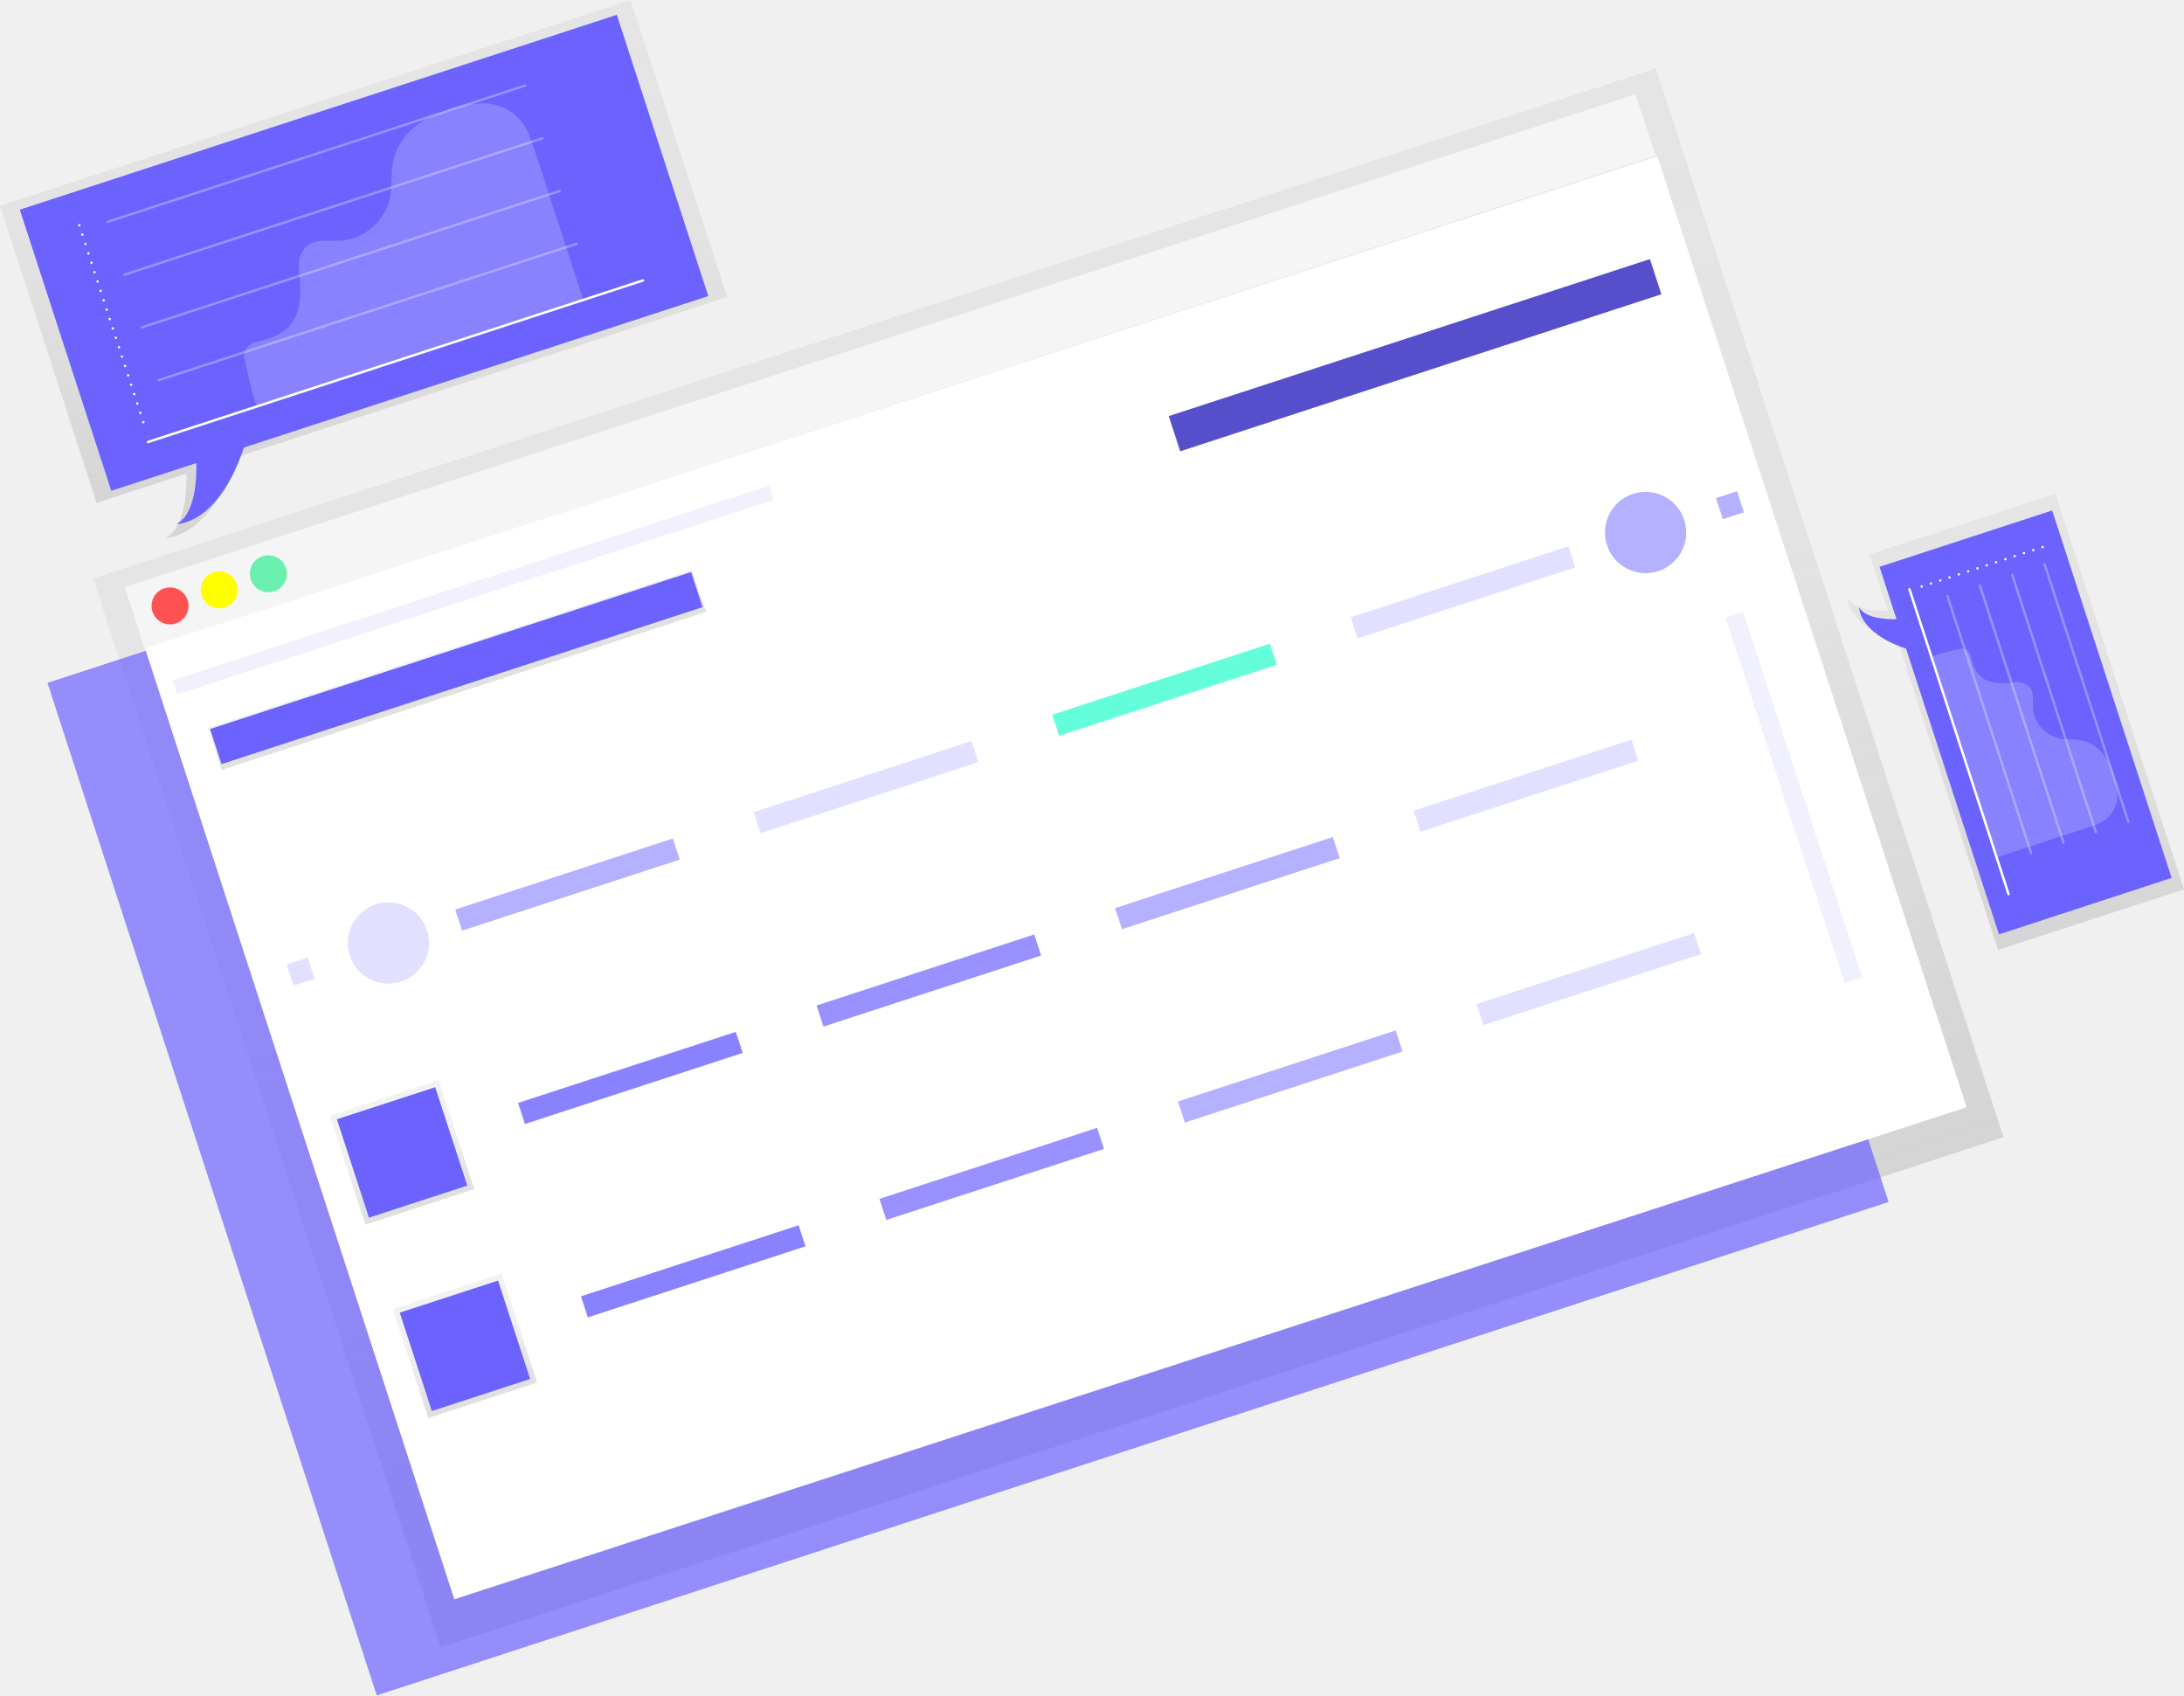
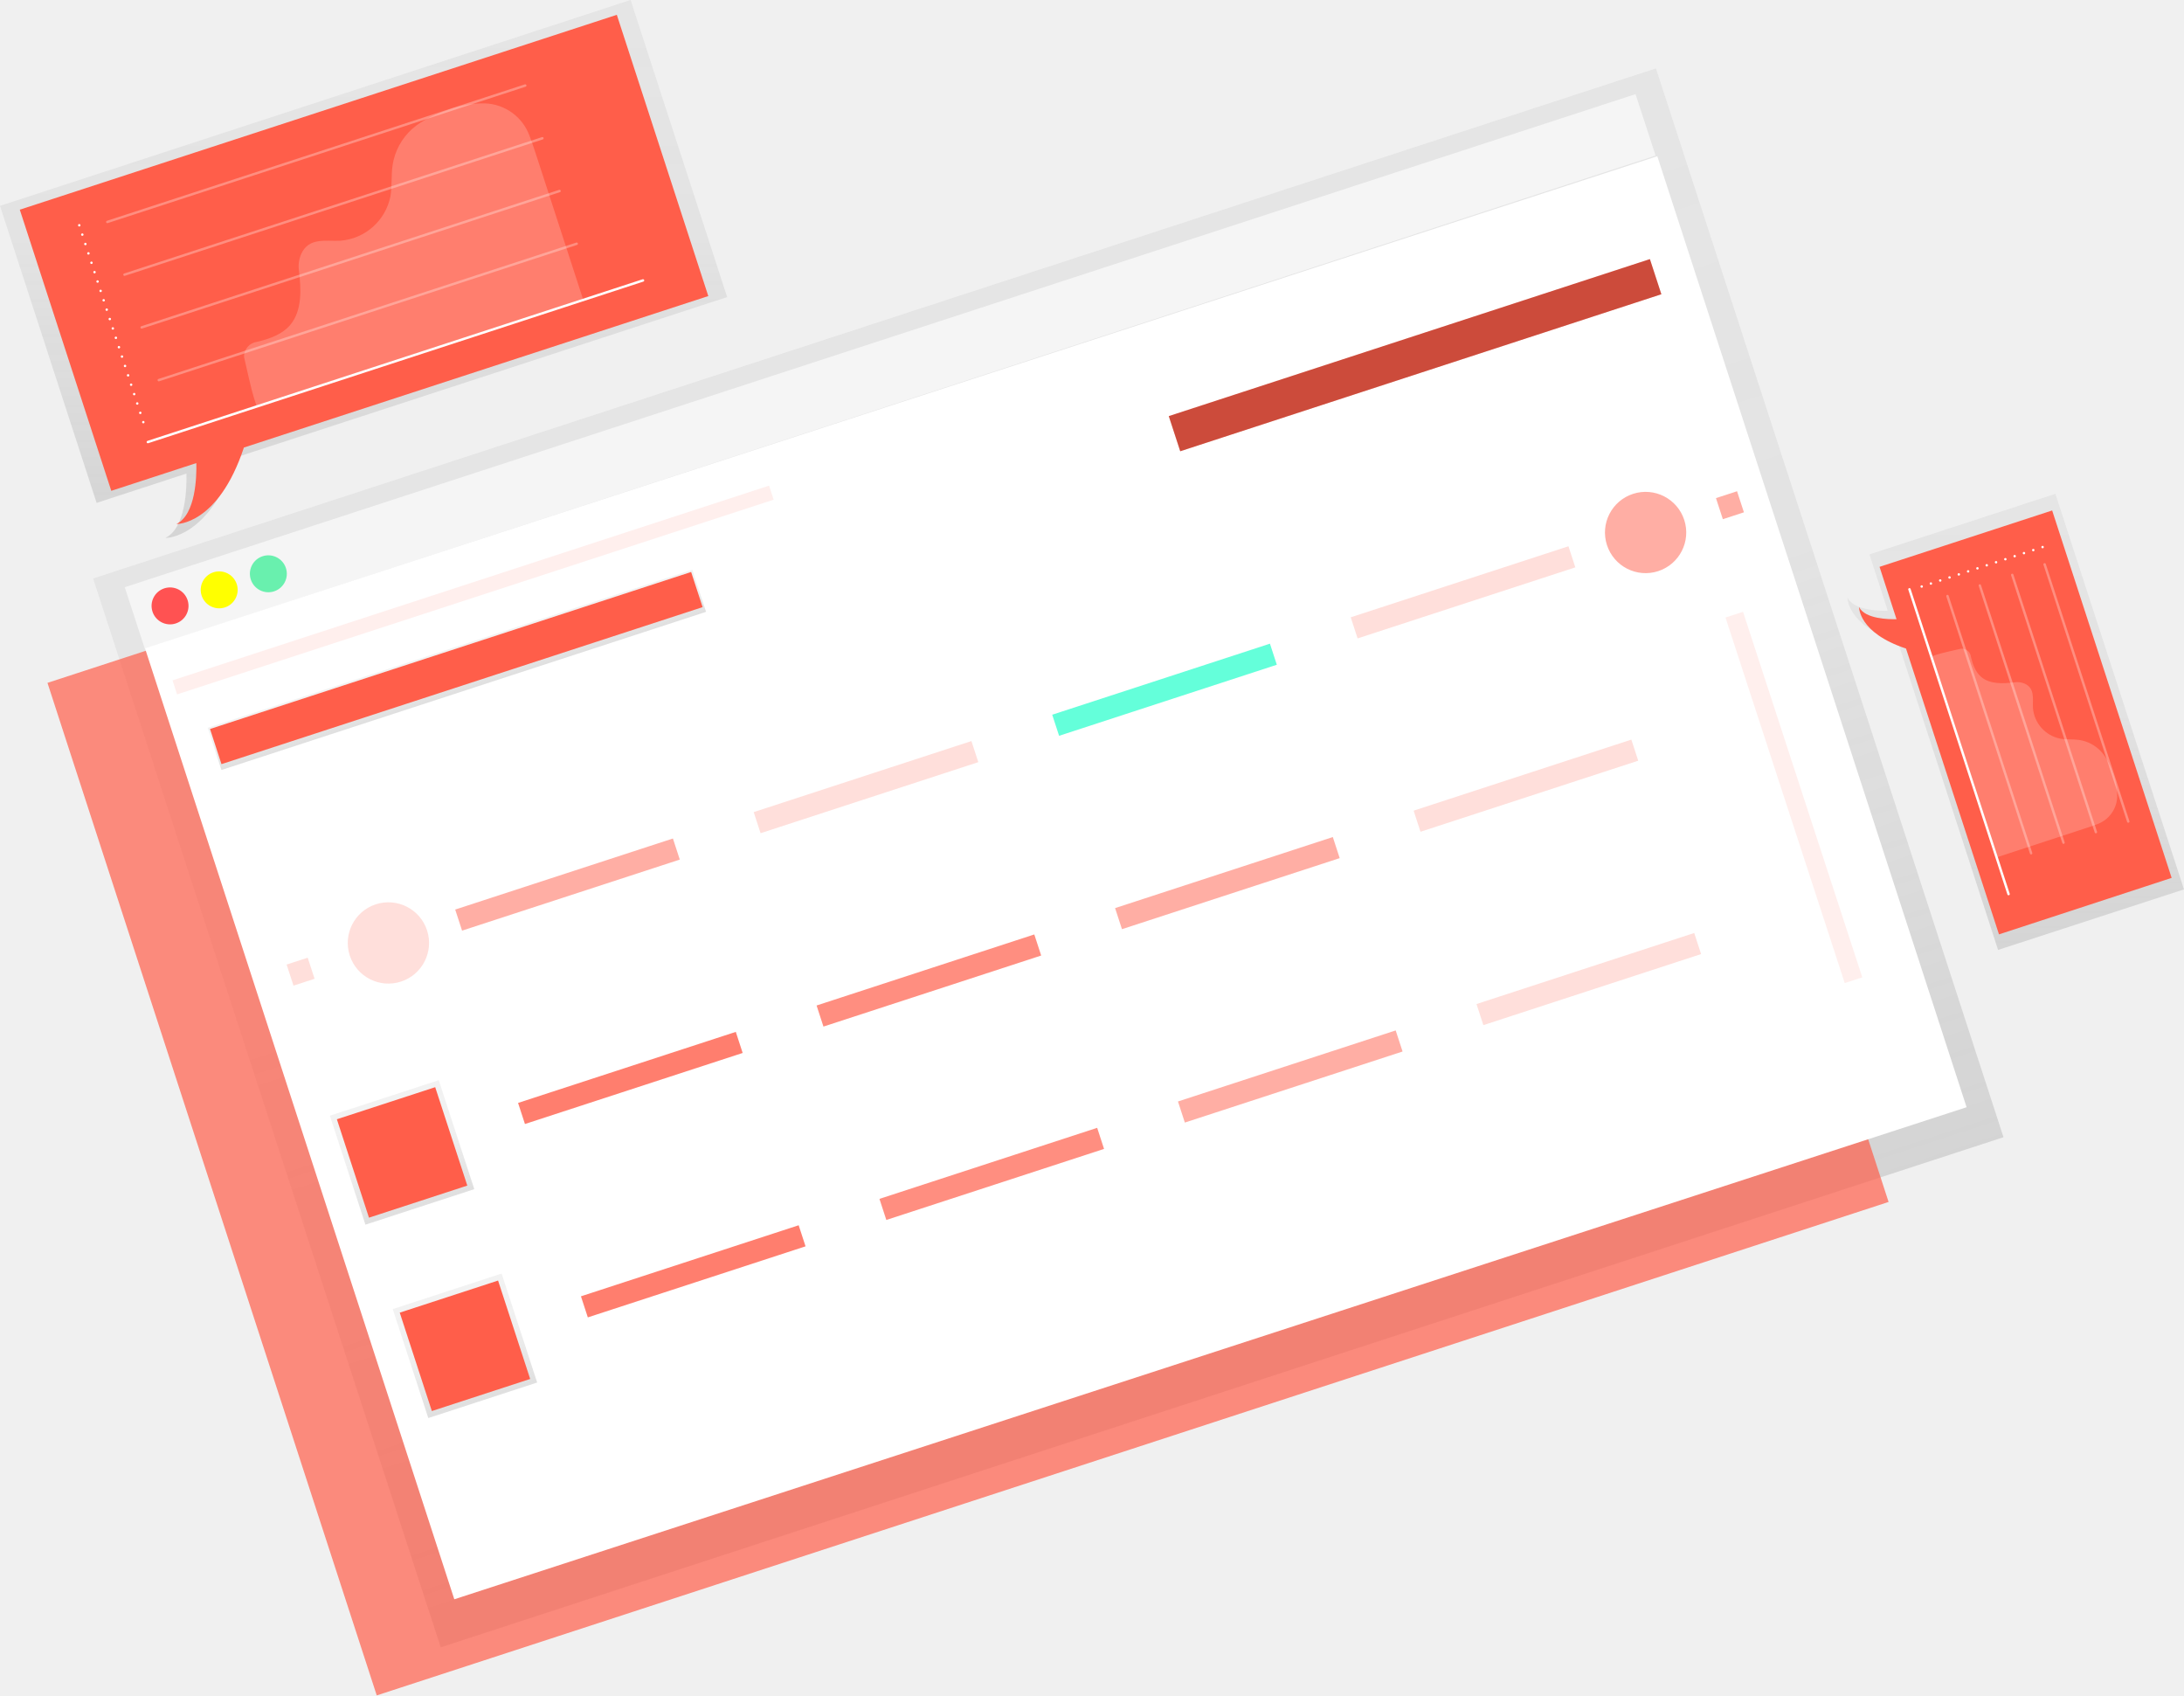
<svg xmlns="http://www.w3.org/2000/svg" xmlns:xlink="http://www.w3.org/1999/xlink" id="fd90b8a3-4437-4e53-9ed1-6a62608c98e9" data-name="Layer 1" width="901.27" height="699.5" viewBox="0 0 901.27 699.5">
  <defs>
    <linearGradient id="847eb8af-bbce-4f57-ba7f-3359ee06be62" x1="551.11" y1="673.8" x2="551.11" y2="209.77" gradientTransform="translate(-228.24 104.61) rotate(-18.05)" gradientUnits="userSpaceOnUse">
      <stop offset="0" stop-color="gray" stop-opacity="0.25" />
      <stop offset="0.54" stop-color="gray" stop-opacity="0.12" />
      <stop offset="1" stop-color="gray" stop-opacity="0.1" />
    </linearGradient>
    <linearGradient id="2b201dea-c73f-4bea-9091-2864ae23bad1" x1="343.1" y1="301.6" x2="343.1" y2="283.2" gradientTransform="translate(-5.04 84.03) rotate(0.03)" xlink:href="#847eb8af-bbce-4f57-ba7f-3359ee06be62" />
    <linearGradient id="0aaf87fd-7158-43f3-b384-09839f3693d8" x1="259.93" y1="498.37" x2="259.93" y2="451.06" gradientTransform="translate(55.61 100.87) rotate(0.03)" xlink:href="#847eb8af-bbce-4f57-ba7f-3359ee06be62" />
    <linearGradient id="3b303ee2-e0cd-4b1a-91b8-34e7f84aee2c" x1="259.89" y1="582.27" x2="259.89" y2="534.96" gradientTransform="translate(81.64 96.75) rotate(0.03)" xlink:href="#847eb8af-bbce-4f57-ba7f-3359ee06be62" />
    <linearGradient id="b94f881d-d710-4203-9d7d-b4a45cccc17d" x1="299.41" y1="322.19" x2="299.41" y2="100.25" gradientTransform="matrix(1, 0, 0, 1, 0, 0)" xlink:href="#847eb8af-bbce-4f57-ba7f-3359ee06be62" />
    <linearGradient id="259efb3a-7d6a-4a96-8460-9c2c2a692674" x1="981.21" y1="492.23" x2="981.21" y2="304.03" gradientTransform="matrix(1, 0, 0, 1, 0, 0)" xlink:href="#847eb8af-bbce-4f57-ba7f-3359ee06be62" />
  </defs>
  <polygon points="38.44 238.68 47.16 265.48 181.88 679.65 826.78 469.2 692.06 55.03 683.35 28.23 38.44 238.68" fill="url(#847eb8af-bbce-4f57-ba7f-3359ee06be62)" />
-   <polygon points="19.59 281.74 27.84 307.13 155.47 699.5 779.36 495.91 651.73 103.53 643.48 78.15 19.59 281.74" fill="#6c63ff" opacity="0.7" />
+   <polygon points="19.59 281.74 27.84 307.13 155.47 699.5 779.36 495.91 651.73 103.53 643.48 78.15 19.59 281.74" fill="#FF5E4A" opacity="0.7" />
  <rect x="188.98" y="240.19" width="656.27" height="26.69" transform="matrix(0.95, -0.31, 0.31, 0.95, -202.51, 72.68)" fill="#f5f5f5" />
  <rect x="256.92" y="256.11" width="656.27" height="412.61" transform="translate(-263.71 103.4) rotate(-18.02)" fill="#fff" />
  <path d="M226.79,347.88a7.62,7.62,0,1,1-9.61-4.89A7.63,7.63,0,0,1,226.79,347.88Z" transform="translate(-149.37 -100.25)" fill="#ff5252" />
  <path d="M247.07,341.26a7.62,7.62,0,1,1-9.61-4.89A7.63,7.63,0,0,1,247.07,341.26Z" transform="translate(-149.37 -100.25)" fill="#ff0" />
  <path d="M267.36,334.63a7.62,7.62,0,1,1-9.61-4.89A7.63,7.63,0,0,1,267.36,334.63Z" transform="translate(-149.37 -100.25)" fill="#69f0ae" />
  <rect x="232.73" y="367.44" width="210.37" height="18.3" transform="translate(-249.52 23.16) rotate(-18.07)" fill="url(#2b201dea-c73f-4bea-9091-2864ae23bad1)" />
-   <rect x="233.26" y="368.24" width="208.85" height="15.25" transform="translate(-249.31 23.05) rotate(-18.07)" fill="#6c63ff" />
-   <rect x="628.9" y="239.13" width="208.85" height="15.25" transform="translate(-189.74 139.42) rotate(-18.07)" fill="#6c63ff" />
+   <rect x="233.26" y="368.24" width="208.85" height="15.25" transform="translate(-249.31 23.05) rotate(-18.07)" fill="#FF5E4A" />
+   <rect x="628.9" y="239.13" width="208.85" height="15.25" transform="translate(-189.74 139.42) rotate(-18.07)" fill="#FF5E4A" />
  <rect x="628.9" y="239.13" width="208.85" height="15.25" transform="translate(-189.74 139.42) rotate(-18.07)" opacity="0.2" />
-   <rect x="268.86" y="496.55" width="9.15" height="9.15" transform="translate(-291.34 9.3) rotate(-18.07)" fill="#6c63ff" opacity="0.2" />
-   <rect x="858.69" y="304.08" width="9.15" height="9.15" transform="translate(-202.53 182.78) rotate(-18.07)" fill="#6c63ff" opacity="0.5" />
-   <path d="M325.6,484.1a16.77,16.77,0,1,1-21.13-10.75A16.79,16.79,0,0,1,325.6,484.1Z" transform="translate(-149.37 -100.25)" fill="#6c63ff" opacity="0.2" />
-   <path d="M844.42,314.8A16.77,16.77,0,1,1,823.29,304,16.79,16.79,0,0,1,844.42,314.8Z" transform="translate(-149.37 -100.25)" fill="#6c63ff" opacity="0.5" />
-   <rect x="336.31" y="460.61" width="94.51" height="9.15" transform="translate(-274.75 41.69) rotate(-18.07)" fill="#6c63ff" opacity="0.5" />
-   <rect x="362.26" y="540.39" width="94.51" height="9.15" transform="translate(-298.22 53.68) rotate(-18.07)" fill="#6c63ff" opacity="0.8" />
-   <rect x="485.45" y="500.19" width="94.51" height="9.15" transform="translate(-279.68 89.91) rotate(-18.07)" fill="#6c63ff" opacity="0.7" />
-   <rect x="608.63" y="460" width="94.51" height="9.15" transform="translate(-261.13 126.14) rotate(-18.07)" fill="#6c63ff" opacity="0.5" />
-   <rect x="731.82" y="419.8" width="94.51" height="9.15" transform="translate(-242.58 162.37) rotate(-18.07)" fill="#6c63ff" opacity="0.2" />
-   <rect x="388.21" y="620.17" width="94.51" height="9.15" transform="translate(-321.69 65.67) rotate(-18.07)" fill="#6c63ff" opacity="0.8" />
-   <rect x="511.4" y="579.97" width="94.51" height="9.15" transform="translate(-303.15 101.9) rotate(-18.07)" fill="#6c63ff" opacity="0.7" />
-   <rect x="634.58" y="539.78" width="94.51" height="9.15" transform="translate(-284.6 138.13) rotate(-18.07)" fill="#6c63ff" opacity="0.5" />
-   <rect x="757.77" y="499.58" width="94.51" height="9.15" transform="translate(-266.05 174.36) rotate(-18.07)" fill="#6c63ff" opacity="0.2" />
-   <rect x="459.5" y="420.41" width="94.51" height="9.15" transform="translate(-256.21 77.92) rotate(-18.07)" fill="#6c63ff" opacity="0.2" />
+   <rect x="268.86" y="496.55" width="9.15" height="9.15" transform="translate(-291.34 9.3) rotate(-18.07)" fill="#FF5E4A" opacity="0.2" />
+   <rect x="858.69" y="304.08" width="9.15" height="9.15" transform="translate(-202.53 182.78) rotate(-18.07)" fill="#FF5E4A" opacity="0.5" />
+   <path d="M325.6,484.1a16.77,16.77,0,1,1-21.13-10.75A16.79,16.79,0,0,1,325.6,484.1Z" transform="translate(-149.37 -100.25)" fill="#FF5E4A" opacity="0.2" />
+   <path d="M844.42,314.8A16.77,16.77,0,1,1,823.29,304,16.79,16.79,0,0,1,844.42,314.8Z" transform="translate(-149.37 -100.25)" fill="#FF5E4A" opacity="0.5" />
+   <rect x="336.31" y="460.61" width="94.51" height="9.15" transform="translate(-274.75 41.69) rotate(-18.07)" fill="#FF5E4A" opacity="0.5" />
+   <rect x="362.26" y="540.39" width="94.51" height="9.15" transform="translate(-298.22 53.68) rotate(-18.07)" fill="#FF5E4A" opacity="0.8" />
+   <rect x="485.45" y="500.19" width="94.51" height="9.15" transform="translate(-279.68 89.91) rotate(-18.07)" fill="#FF5E4A" opacity="0.7" />
+   <rect x="608.63" y="460" width="94.51" height="9.15" transform="translate(-261.13 126.14) rotate(-18.07)" fill="#FF5E4A" opacity="0.5" />
+   <rect x="731.82" y="419.8" width="94.51" height="9.15" transform="translate(-242.58 162.37) rotate(-18.07)" fill="#FF5E4A" opacity="0.2" />
+   <rect x="388.21" y="620.17" width="94.51" height="9.15" transform="translate(-321.69 65.67) rotate(-18.07)" fill="#FF5E4A" opacity="0.8" />
+   <rect x="511.4" y="579.97" width="94.51" height="9.15" transform="translate(-303.15 101.9) rotate(-18.07)" fill="#FF5E4A" opacity="0.7" />
+   <rect x="634.58" y="539.78" width="94.51" height="9.15" transform="translate(-284.6 138.13) rotate(-18.07)" fill="#FF5E4A" opacity="0.5" />
+   <rect x="757.77" y="499.58" width="94.51" height="9.15" transform="translate(-266.05 174.36) rotate(-18.07)" fill="#FF5E4A" opacity="0.2" />
+   <rect x="459.5" y="420.41" width="94.51" height="9.15" transform="translate(-256.21 77.92) rotate(-18.07)" fill="#FF5E4A" opacity="0.2" />
  <rect x="582.68" y="380.22" width="94.51" height="9.15" transform="translate(-237.66 114.15) rotate(-18.07)" fill="#64ffda" />
-   <rect x="705.86" y="340.02" width="94.51" height="9.15" transform="translate(-219.11 150.39) rotate(-18.07)" fill="#6c63ff" opacity="0.2" />
+   <rect x="705.86" y="340.02" width="94.51" height="9.15" transform="translate(-219.11 150.39) rotate(-18.07)" fill="#FF5E4A" opacity="0.2" />
  <rect x="291.69" y="552.06" width="47.26" height="47.29" transform="translate(-312.41 25.97) rotate(-18.07)" fill="url(#0aaf87fd-7158-43f3-b384-09839f3693d8)" />
  <rect x="317.64" y="631.84" width="47.26" height="47.29" transform="translate(-335.88 37.96) rotate(-18.07)" fill="url(#3b303ee2-e0cd-4b1a-91b8-34e7f84aee2c)" />
-   <rect x="293.98" y="554.35" width="42.68" height="42.71" transform="translate(-312.41 25.97) rotate(-18.07)" fill="#6c63ff" />
-   <rect x="319.93" y="634.13" width="42.68" height="42.71" transform="translate(-335.88 37.96) rotate(-18.07)" fill="#6c63ff" />
+   <rect x="293.98" y="554.35" width="42.68" height="42.71" transform="translate(-312.41 25.97) rotate(-18.07)" fill="#FF5E4A" />
+   <rect x="319.93" y="634.13" width="42.68" height="42.71" transform="translate(-335.88 37.96) rotate(-18.07)" fill="#FF5E4A" />
  <path d="M409.59,100.25,149.37,185.17l39.87,122.57,37.07-12.1c.14,5.4-.11,22.34-8.67,26.55,0,0,18.15.59,29.4-33.32l202.41-66.05Z" transform="translate(-149.37 -100.25)" fill="url(#b94f881d-d710-4203-9d7d-b4a45cccc17d)" />
-   <path d="M403.91,106.36l-246.37,80.4,37.75,116,35.1-11.45c.14,5.12-.11,21.15-8.21,25.14,0,0,17.18.55,27.84-31.55L441.66,222.4Z" transform="translate(-149.37 -100.25)" fill="#6c63ff" />
+   <path d="M403.91,106.36l-246.37,80.4,37.75,116,35.1-11.45c.14,5.12-.11,21.15-8.21,25.14,0,0,17.18.55,27.84-31.55L441.66,222.4Z" transform="translate(-149.37 -100.25)" fill="#FF5E4A" />
  <line x1="32.71" y1="92.94" x2="32.71" y2="92.94" fill="none" stroke="#fff" stroke-linecap="round" stroke-linejoin="round" />
  <line x1="33.97" y1="96.8" x2="58.51" y2="172.23" fill="none" stroke="#fff" stroke-linecap="round" stroke-linejoin="round" stroke-dasharray="0 4.07" />
  <line x1="59.14" y1="174.17" x2="59.14" y2="174.17" fill="none" stroke="#fff" stroke-linecap="round" stroke-linejoin="round" />
  <line x1="61.01" y1="182.38" x2="265.35" y2="115.7" fill="none" stroke="#fff" stroke-linecap="round" stroke-linejoin="round" />
  <line x1="65.52" y1="156.84" x2="237.98" y2="100.56" fill="none" stroke="#fff" stroke-linecap="round" stroke-linejoin="round" opacity="0.3" />
  <line x1="58.45" y1="135.08" x2="230.9" y2="78.81" fill="none" stroke="#fff" stroke-linecap="round" stroke-linejoin="round" opacity="0.3" />
  <line x1="51.37" y1="113.32" x2="223.82" y2="57.05" fill="none" stroke="#fff" stroke-linecap="round" stroke-linejoin="round" opacity="0.3" />
  <line x1="44.29" y1="91.57" x2="216.75" y2="35.29" fill="none" stroke="#fff" stroke-linecap="round" stroke-linejoin="round" opacity="0.3" />
  <path d="M250.16,247.91a3.58,3.58,0,0,1-.07-1,6.15,6.15,0,0,1,5.18-5.6l.74-.15c4.84-1.21,9.81-3,13.07-6.77,5.12-6,4.53-15.11,3.65-22.49a12.85,12.85,0,0,1,.93-6.85c3.17-7,10.15-5.18,16.1-5.48a22.88,22.88,0,0,0,20.73-18.3c.74-4.2.27-8.53.87-12.75a25.23,25.23,0,0,1,8.11-15.09c4.5-4,10.33-6.28,15.93-8.23a39.6,39.6,0,0,1,13.91-2.29h.25a20.34,20.34,0,0,1,18.23,13.12c1.24,3.21,2.3,6.49,3.41,9.89,6.13,18.86,11.8,36.26,18.88,58.1-8.7,2.76-29.1,9.41-31.89,10.32l-30.43,9.93c-20.29,6.62-39.69,13.58-62.32,20.34-4.67,1.39,0,0-10.14,3.31C253.5,262.44,253.41,262.18,250.16,247.91Z" transform="translate(-149.37 -100.25)" fill="#fff" opacity="0.2" />
-   <rect x="215.32" y="340.78" width="259.15" height="6.1" transform="matrix(0.95, -0.31, 0.31, 0.95, -239.01, 23.71)" fill="#6c63ff" opacity="0.1" />
+   <rect x="215.32" y="340.78" width="259.15" height="6.1" transform="matrix(0.95, -0.31, 0.31, 0.95, -239.01, 23.71)" fill="#FF5E4A" opacity="0.1" />
  <path d="M1050.63,467.2,997.56,304l-76.72,25,7.56,23.25c-3.38.09-14-.07-16.62-5.43,0,0-.37,11.38,20.85,18.43l41.29,126.92Z" transform="translate(-149.37 -100.25)" fill="url(#259efb3a-7d6a-4a96-8460-9c2c2a692674)" />
-   <path d="M1045.54,462.45,996.23,310.86,925,334.12l7,21.6c-3.14.08-13-.06-15.44-5,0,0-.34,10.57,19.37,17.12l38.36,117.92Z" transform="translate(-149.37 -100.25)" fill="#6c63ff" />
+   <path d="M1045.54,462.45,996.23,310.86,925,334.12l7,21.6c-3.14.08-13-.06-15.44-5,0,0-.34,10.57,19.37,17.12l38.36,117.92Z" transform="translate(-149.37 -100.25)" fill="#FF5E4A" />
  <line x1="842.91" y1="225.71" x2="842.91" y2="225.71" fill="none" stroke="#fff" stroke-linecap="round" stroke-linejoin="round" />
  <line x1="839.07" y1="226.96" x2="794.94" y2="241.37" fill="none" stroke="#fff" stroke-linecap="round" stroke-linejoin="round" stroke-dasharray="0 4.04" />
  <line x1="793.02" y1="241.99" x2="793.02" y2="241.99" fill="none" stroke="#fff" stroke-linecap="round" stroke-linejoin="round" />
  <line x1="787.97" y1="243.14" x2="828.87" y2="368.88" fill="none" stroke="#fff" stroke-linecap="round" stroke-linejoin="round" />
  <line x1="803.66" y1="245.92" x2="838.18" y2="352.03" fill="none" stroke="#fff" stroke-linecap="round" stroke-linejoin="round" opacity="0.3" />
  <line x1="817.02" y1="241.56" x2="851.54" y2="347.67" fill="none" stroke="#fff" stroke-linecap="round" stroke-linejoin="round" opacity="0.3" />
  <line x1="830.39" y1="237.2" x2="864.9" y2="343.31" fill="none" stroke="#fff" stroke-linecap="round" stroke-linejoin="round" opacity="0.3" />
  <line x1="843.75" y1="232.84" x2="878.27" y2="338.95" fill="none" stroke="#fff" stroke-linecap="round" stroke-linejoin="round" opacity="0.3" />
  <path d="M958.65,367.88a2.19,2.19,0,0,1,.59,0,3.78,3.78,0,0,1,3.44,3.19c0,.19.06.34.09.45.74,3,1.83,6,4.15,8,3.66,3.15,9.28,2.79,13.81,2.24a7.87,7.87,0,0,1,4.21.57c4.28,2,3.18,6.25,3.36,9.9A14.05,14.05,0,0,0,999.53,405c2.58.46,5.24.16,7.83.54a15.47,15.47,0,0,1,9.27,5c2.46,2.77,3.86,6.35,5.05,9.8a24.4,24.4,0,0,1,1.4,8.56V429a12.53,12.53,0,0,1-8.06,11.22c-2,.76-4,1.42-6.08,2.1L973.26,454c-1.69-5.36-5.77-17.91-6.33-19.62-2.13-6.54-4-12.18-6.09-18.73-4.06-12.48-8.33-24.42-12.47-38.34-.85-2.87,0,0-2-6.24C949.73,369.93,949.89,369.88,958.65,367.88Z" transform="translate(-149.37 -100.25)" fill="#fff" opacity="0.2" />
-   <rect x="885.84" y="349.89" width="7.62" height="158.64" transform="translate(-238.62 196.92) rotate(-18.07)" fill="#6c63ff" opacity="0.1" />
+   <rect x="885.84" y="349.89" width="7.62" height="158.64" transform="translate(-238.62 196.92) rotate(-18.07)" fill="#FF5E4A" opacity="0.1" />
</svg>
